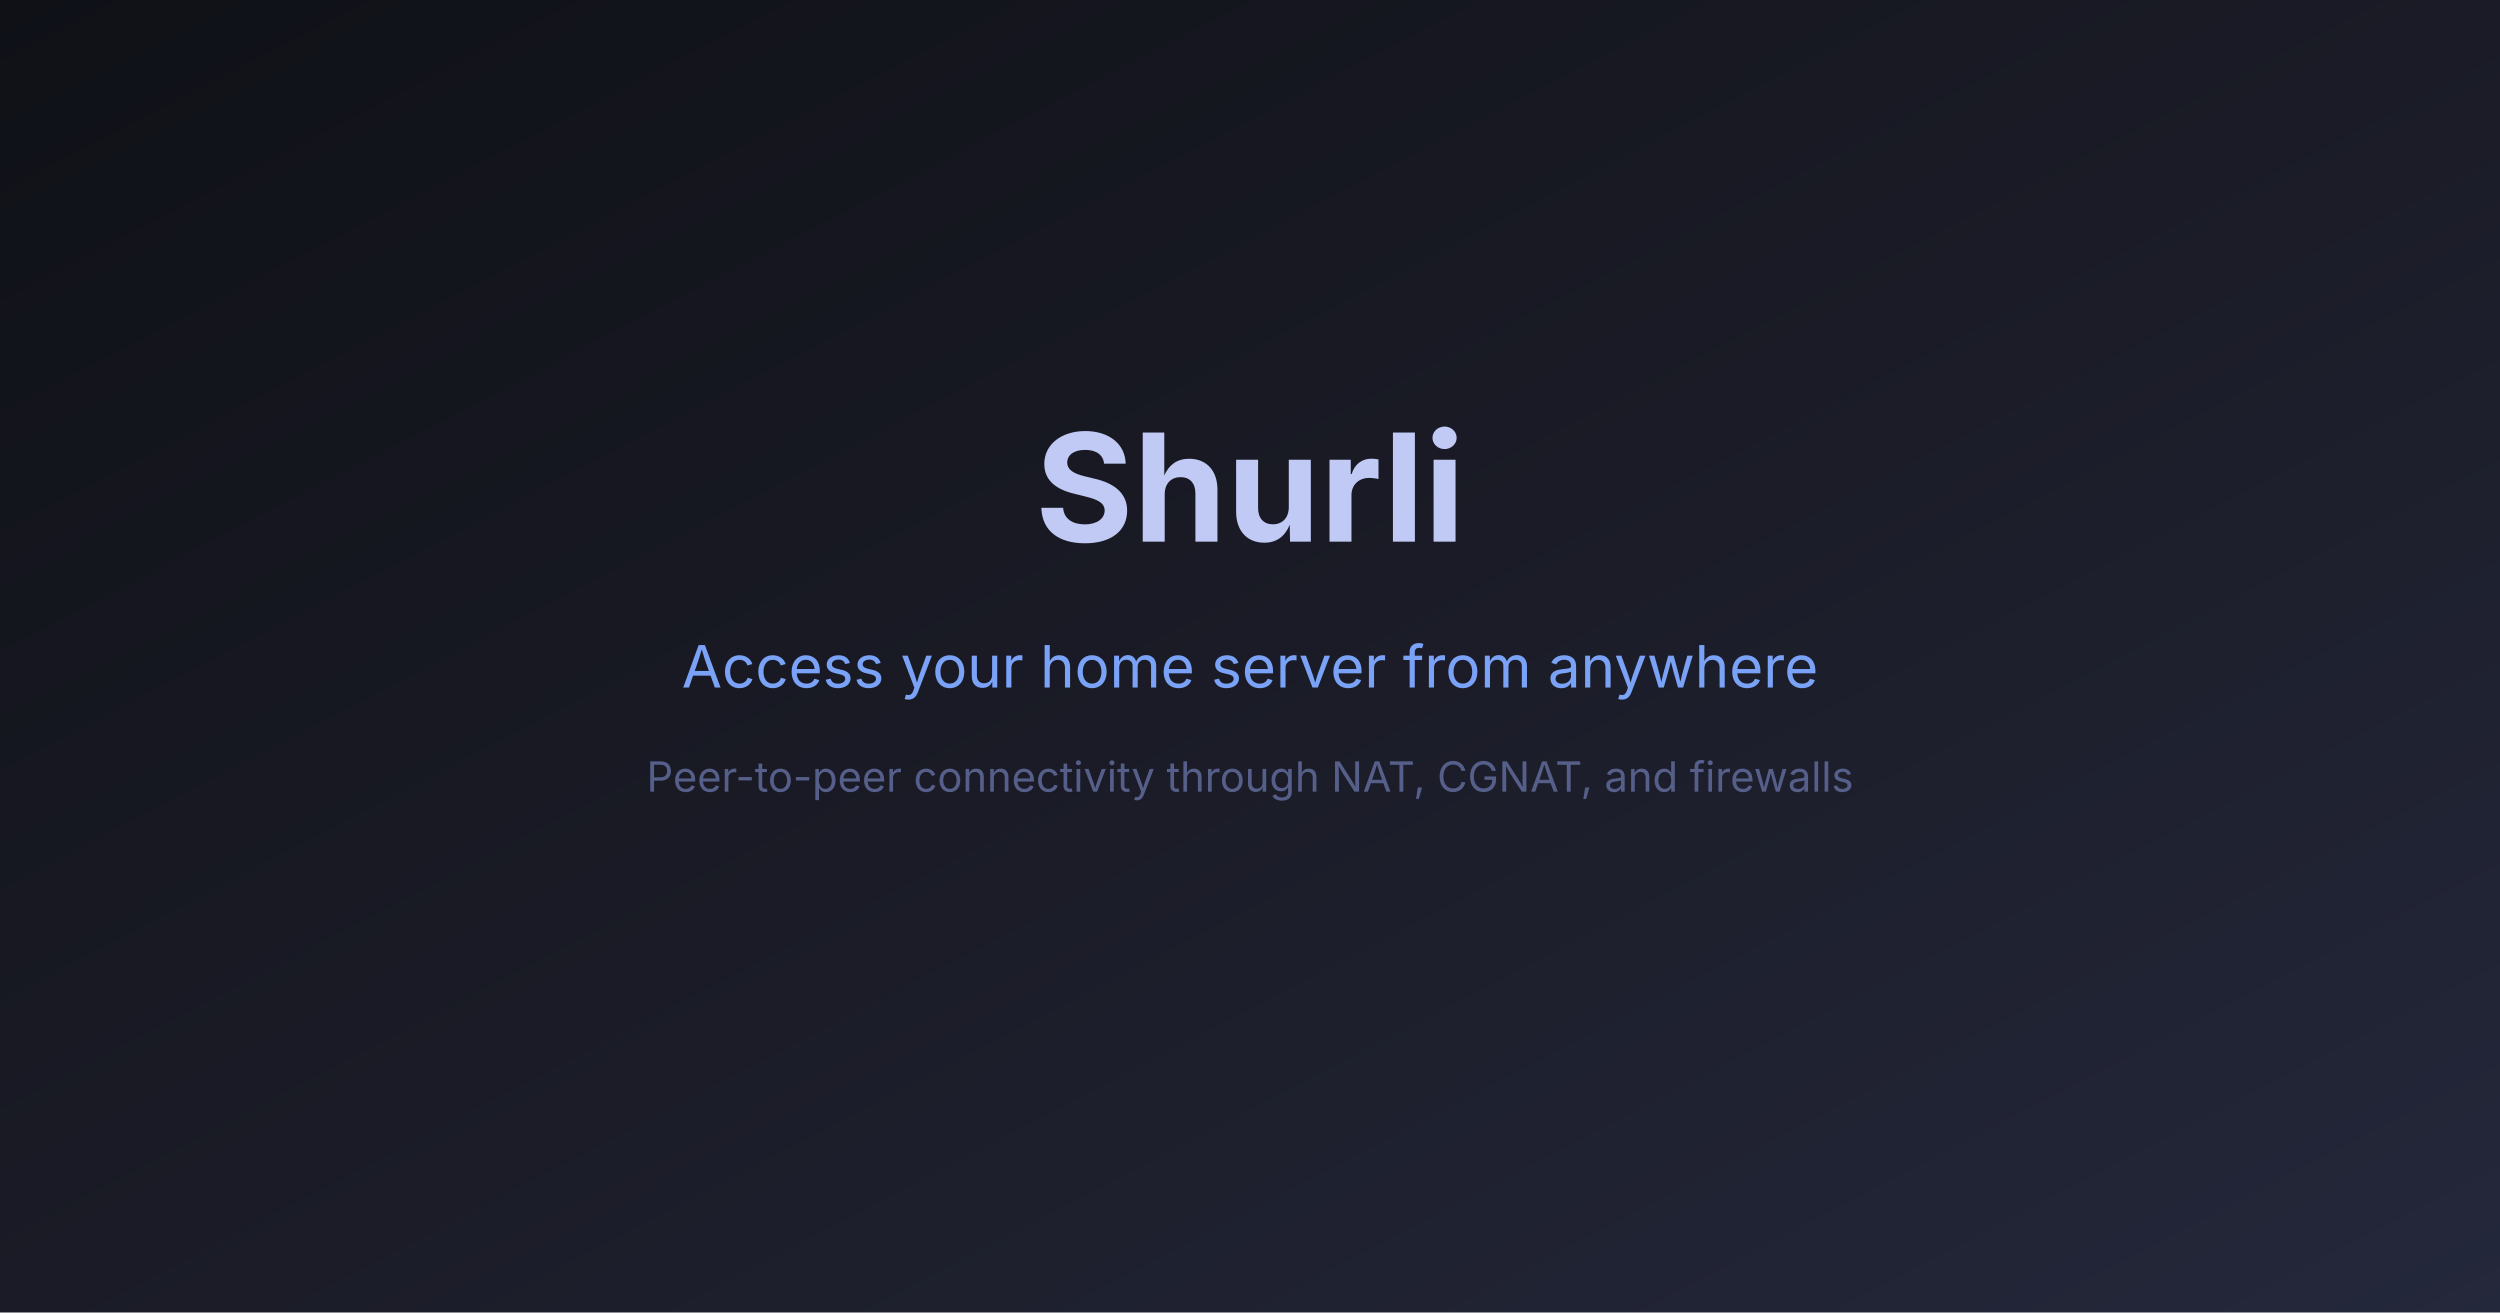
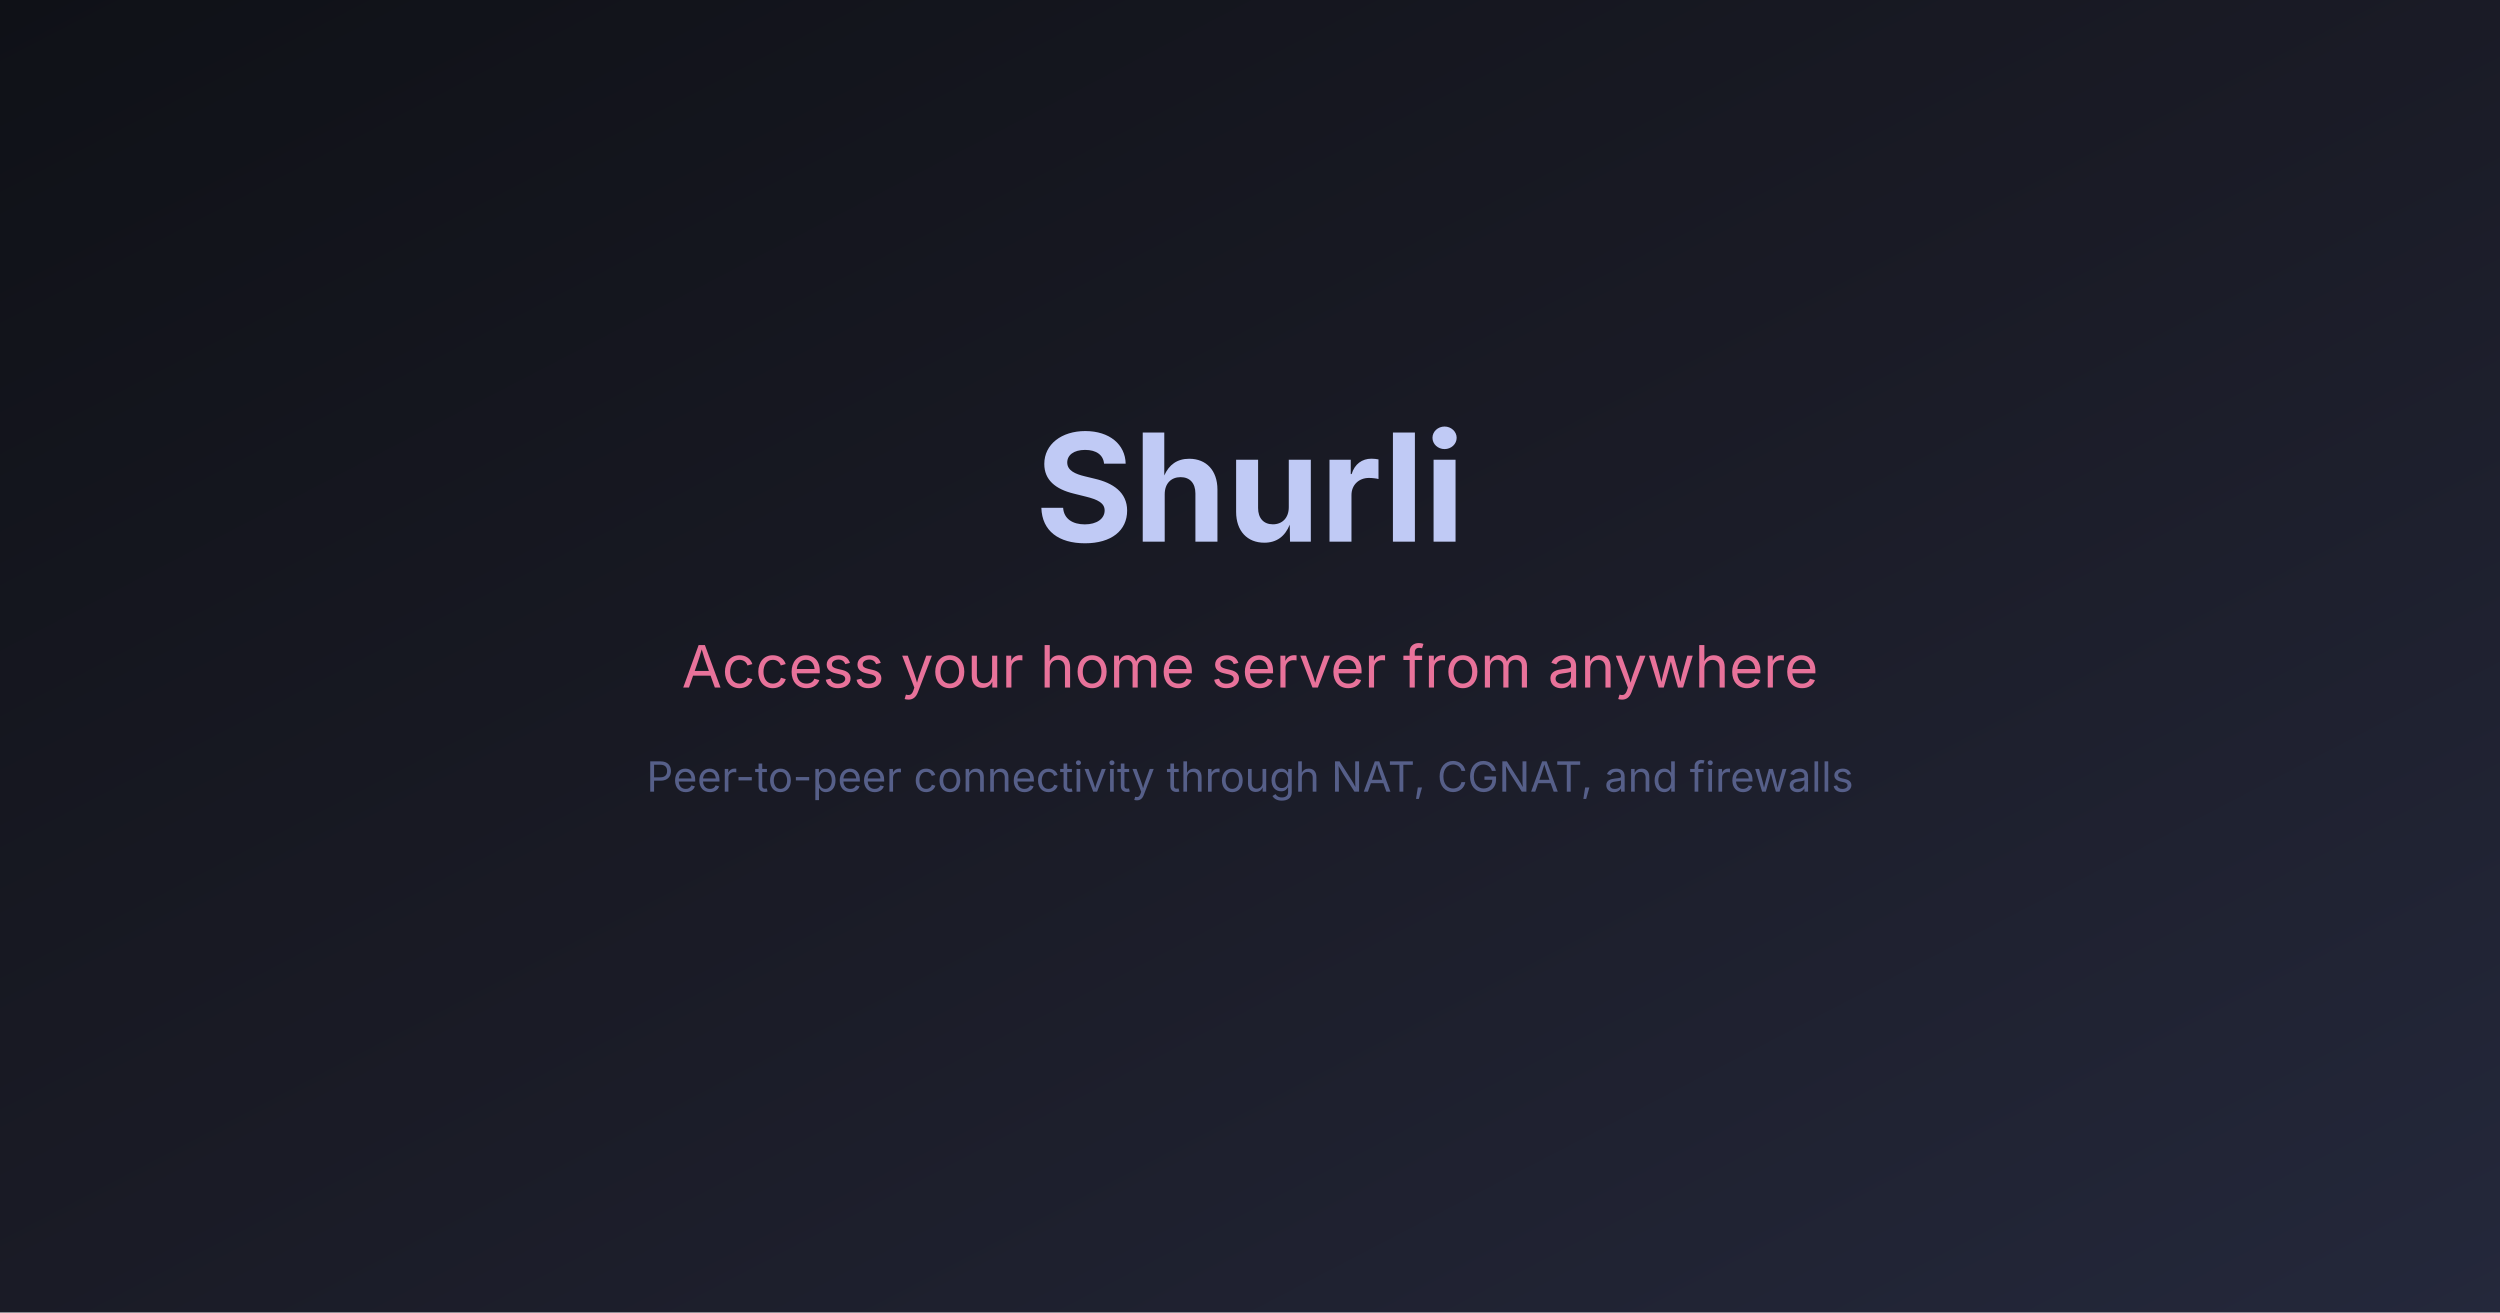
<svg xmlns="http://www.w3.org/2000/svg" viewBox="0 0 1200 630" width="1200" height="630">
  <defs>
    <linearGradient id="ogBg" x1="0%" y1="0%" x2="100%" y2="100%">
      <stop offset="0%" style="stop-color:#0f1117;stop-opacity:1" />
      <stop offset="50%" style="stop-color:#1a1b26;stop-opacity:1" />
      <stop offset="100%" style="stop-color:#24283b;stop-opacity:1" />
    </linearGradient>
  </defs>
  <rect width="1200" height="630" fill="url(#ogBg)" />
  <text x="600" y="260" font-family="system-ui, -apple-system, sans-serif" font-size="72" fill="#c0caf5" text-anchor="middle" font-weight="700">Shurli</text>
-   <text x="600" y="330" font-family="system-ui, -apple-system, sans-serif" font-size="28" fill="#7aa2f7" text-anchor="middle">Access your home server from anywhere</text>
+   <text x="600" y="330" font-family="system-ui, -apple-system, sans-serif" font-size="28" fill="#e8729a" text-anchor="middle">Access your home server from anywhere</text>
  <text x="600" y="380" font-family="system-ui, -apple-system, sans-serif" font-size="20" fill="#565f89" text-anchor="middle">Peer-to-peer connectivity through NAT, CGNAT, and firewalls</text>
</svg>
